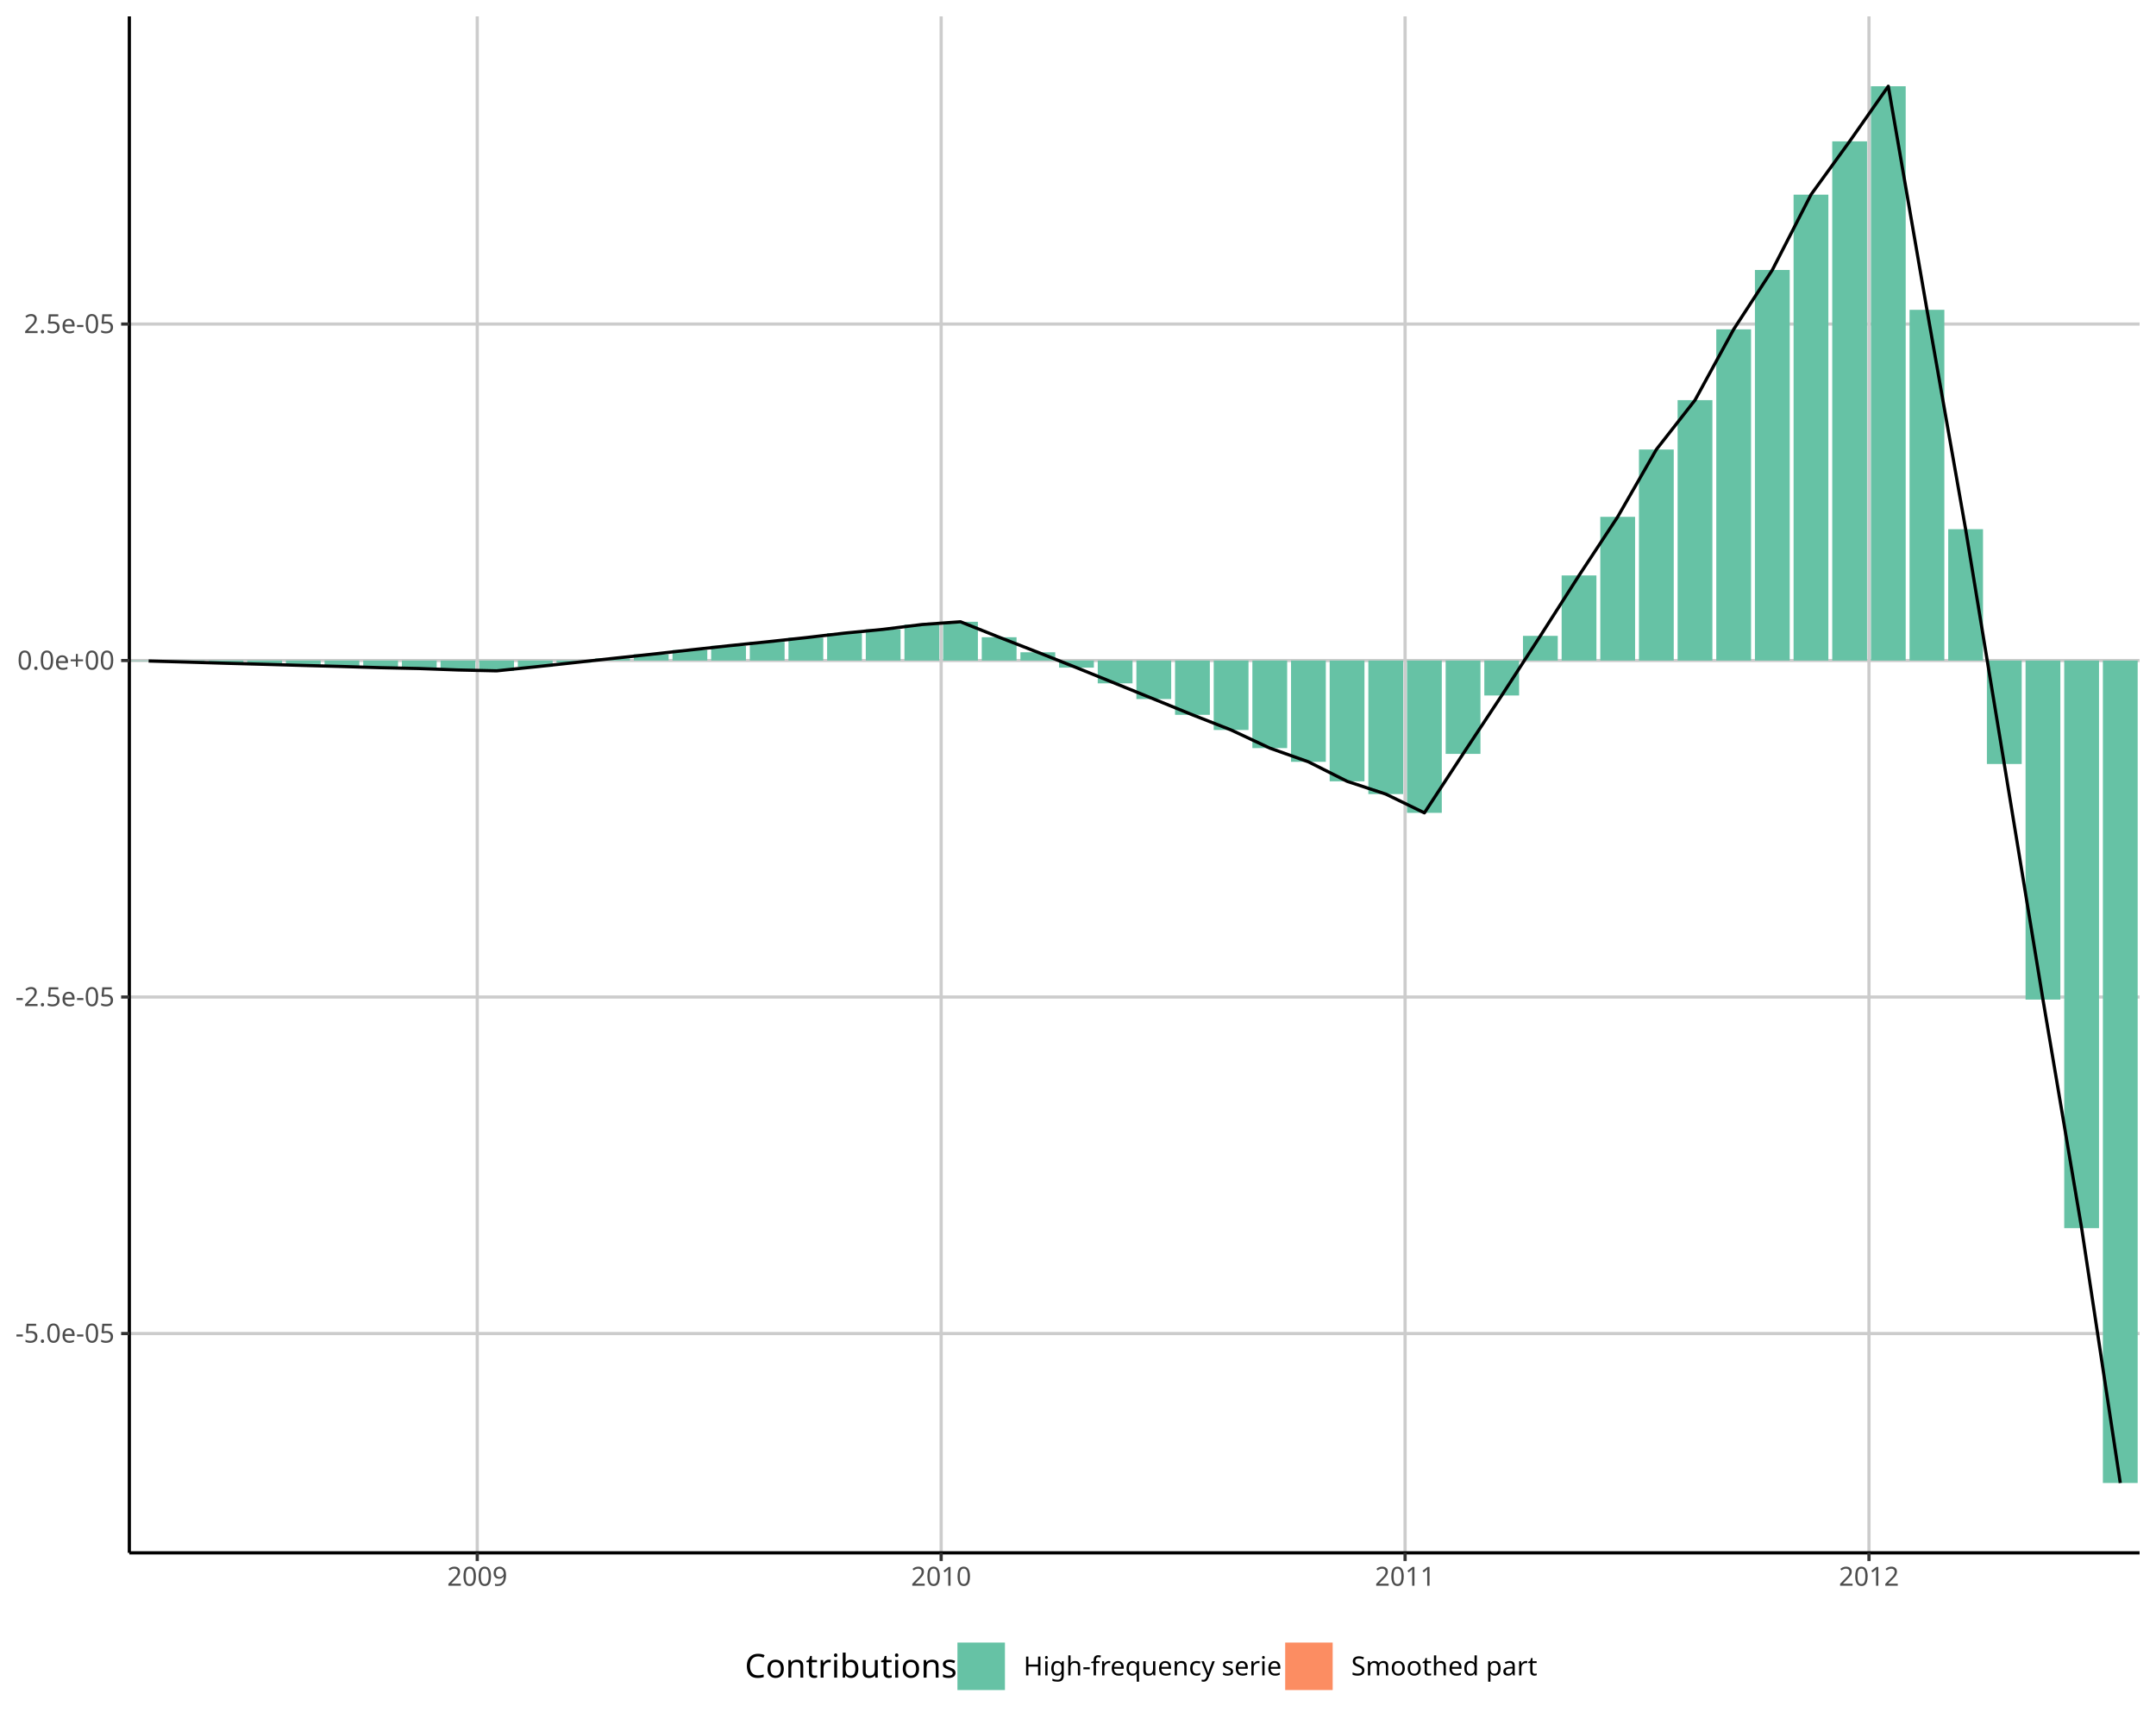
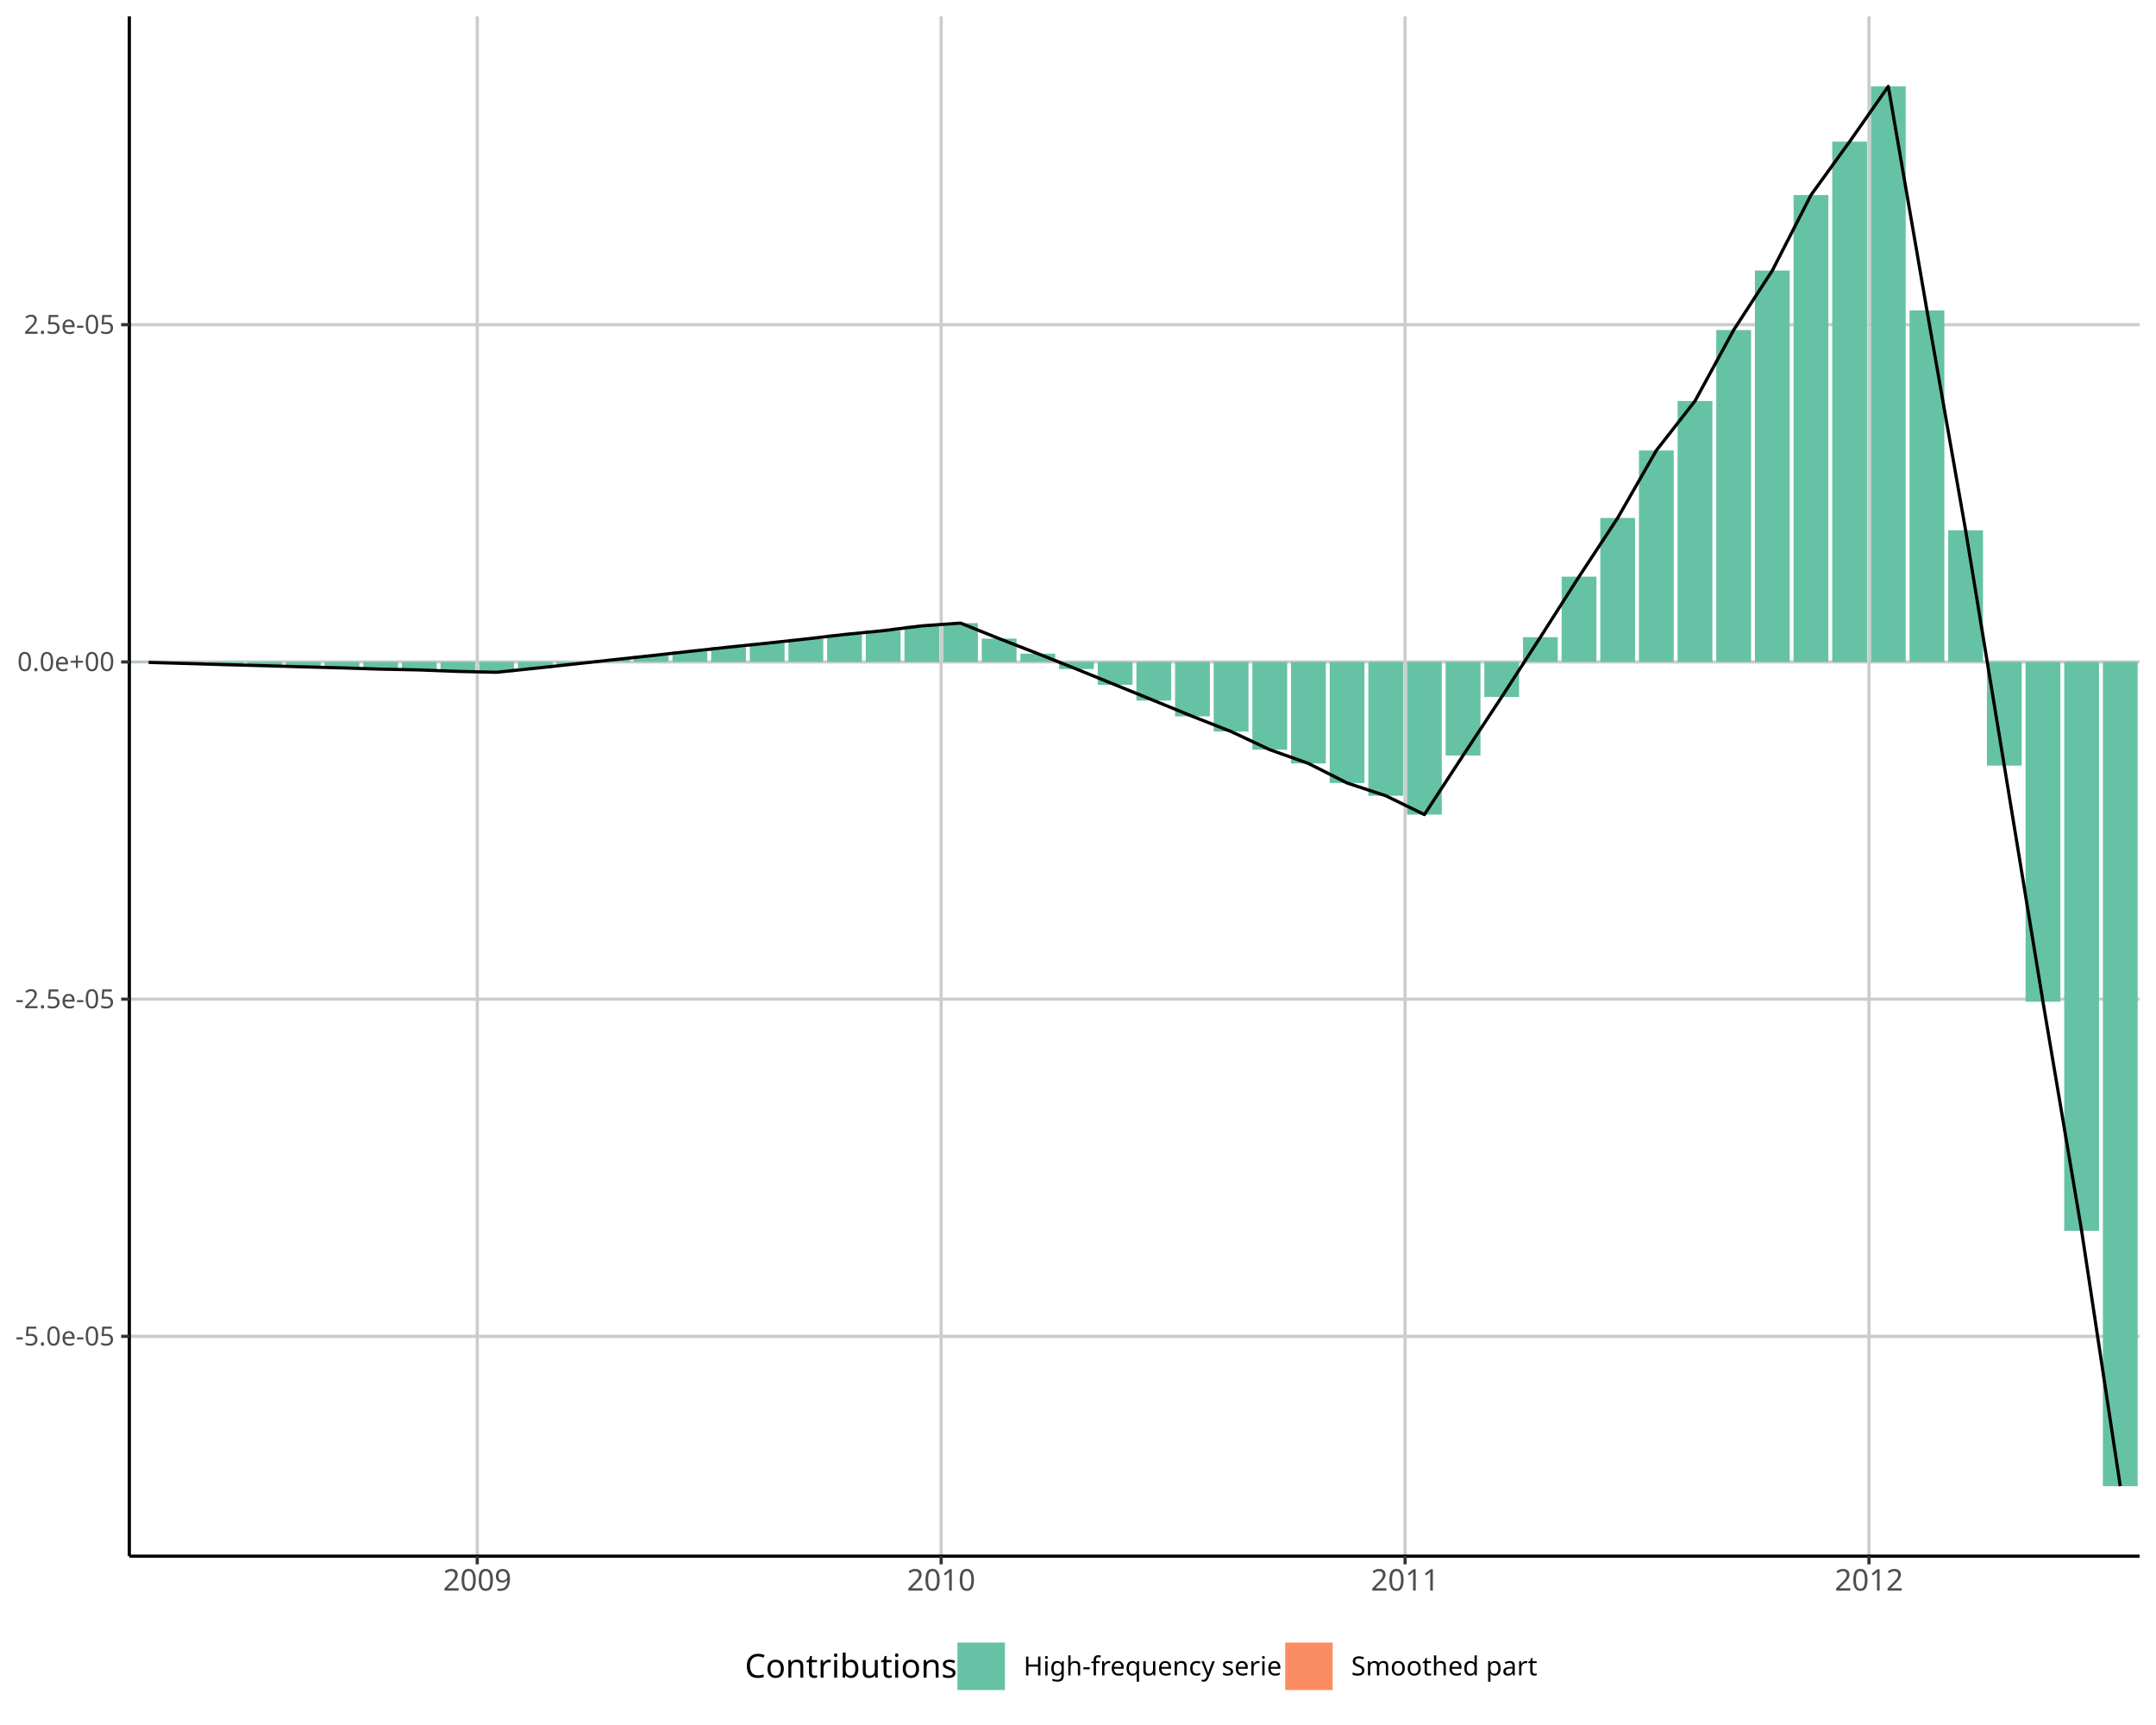
<svg xmlns="http://www.w3.org/2000/svg" class="svglite" data-engine-version="2.0" width="720.00pt" height="576.00pt" viewBox="0 0 720.00 576.00">
  <defs>
    <style type="text/css">
    .svglite line, .svglite polyline, .svglite polygon, .svglite path, .svglite rect, .svglite circle {
      fill: none;
      stroke: #000000;
      stroke-linecap: round;
      stroke-linejoin: round;
      stroke-miterlimit: 10.00;
    }
  </style>
  </defs>
  <rect width="100%" height="100%" style="stroke: none; fill: #FFFFFF;" />
  <defs>
    <clipPath id="cpMC4wMHw3MjAuMDB8MC4wMHw1NzYuMDA=">
      <rect x="0.00" y="0.00" width="720.00" height="576.00" />
    </clipPath>
  </defs>
  <g clip-path="url(#cpMC4wMHw3MjAuMDB8MC4wMHw1NzYuMDA=)">
    <rect x="0.00" y="0.00" width="720.00" height="576.00" style="stroke-width: 1.07; stroke: #FFFFFF; fill: #FFFFFF;" />
  </g>
  <defs>
-     <clipPath id="cpNDMuMTl8NzE0LjUyfDUuNDh8NTE4LjUx">
-       <rect x="43.19" y="5.48" width="671.33" height="513.03" />
+     <clipPath id="cpNDMuMTl8NzE0LjUyfDUuNDh8NTE5LjYz">
+       <rect x="43.19" y="5.48" width="671.33" height="514.15" />
    </clipPath>
  </defs>
-   <g clip-path="url(#cpNDMuMTl8NzE0LjUyfDUuNDh8NTE4LjUx)">
-     <rect x="43.19" y="5.48" width="671.33" height="513.03" style="stroke-width: 1.07; stroke: none; fill: #FFFFFF;" />
-     <polyline points="43.19,445.28 714.52,445.28 " style="stroke-width: 1.07; stroke: #CCCCCC; stroke-linecap: butt;" />
-     <polyline points="43.19,332.92 714.52,332.92 " style="stroke-width: 1.07; stroke: #CCCCCC; stroke-linecap: butt;" />
-     <polyline points="43.19,220.56 714.52,220.56 " style="stroke-width: 1.07; stroke: #CCCCCC; stroke-linecap: butt;" />
-     <polyline points="43.19,108.20 714.52,108.20 " style="stroke-width: 1.07; stroke: #CCCCCC; stroke-linecap: butt;" />
-     <polyline points="159.38,518.51 159.38,5.48 " style="stroke-width: 1.07; stroke: #CCCCCC; stroke-linecap: butt;" />
-     <polyline points="314.30,518.51 314.30,5.48 " style="stroke-width: 1.07; stroke: #CCCCCC; stroke-linecap: butt;" />
-     <polyline points="469.23,518.51 469.23,5.48 " style="stroke-width: 1.07; stroke: #CCCCCC; stroke-linecap: butt;" />
-     <polyline points="624.15,518.51 624.15,5.48 " style="stroke-width: 1.07; stroke: #CCCCCC; stroke-linecap: butt;" />
-     <rect x="43.83" y="220.56" width="11.62" height="0.16" style="stroke-width: 1.07; stroke: none; stroke-linecap: square; stroke-linejoin: miter; fill: #66C2A5;" />
-     <rect x="56.74" y="220.56" width="11.62" height="0.52" style="stroke-width: 1.07; stroke: none; stroke-linecap: square; stroke-linejoin: miter; fill: #66C2A5;" />
-     <rect x="69.66" y="220.56" width="11.62" height="0.91" style="stroke-width: 1.07; stroke: none; stroke-linecap: square; stroke-linejoin: miter; fill: #66C2A5;" />
-     <rect x="82.57" y="220.56" width="11.62" height="1.26" style="stroke-width: 1.07; stroke: none; stroke-linecap: square; stroke-linejoin: miter; fill: #66C2A5;" />
-     <rect x="95.48" y="220.56" width="11.62" height="1.64" style="stroke-width: 1.07; stroke: none; stroke-linecap: square; stroke-linejoin: miter; fill: #66C2A5;" />
-     <rect x="108.39" y="220.56" width="11.62" height="1.99" style="stroke-width: 1.07; stroke: none; stroke-linecap: square; stroke-linejoin: miter; fill: #66C2A5;" />
-     <rect x="121.30" y="220.56" width="11.62" height="2.39" style="stroke-width: 1.07; stroke: none; stroke-linecap: square; stroke-linejoin: miter; fill: #66C2A5;" />
-     <rect x="134.21" y="220.56" width="11.62" height="2.67" style="stroke-width: 1.07; stroke: none; stroke-linecap: square; stroke-linejoin: miter; fill: #66C2A5;" />
-     <rect x="147.12" y="220.56" width="11.62" height="3.15" style="stroke-width: 1.07; stroke: none; stroke-linecap: square; stroke-linejoin: miter; fill: #66C2A5;" />
-     <rect x="160.03" y="220.56" width="11.62" height="3.44" style="stroke-width: 1.07; stroke: none; stroke-linecap: square; stroke-linejoin: miter; fill: #66C2A5;" />
-     <rect x="172.94" y="220.56" width="11.62" height="2.11" style="stroke-width: 1.07; stroke: none; stroke-linecap: square; stroke-linejoin: miter; fill: #66C2A5;" />
-     <rect x="185.85" y="220.56" width="11.62" height="0.71" style="stroke-width: 1.07; stroke: none; stroke-linecap: square; stroke-linejoin: miter; fill: #66C2A5;" />
-     <rect x="198.76" y="219.86" width="11.62" height="0.70" style="stroke-width: 1.07; stroke: none; stroke-linecap: square; stroke-linejoin: miter; fill: #66C2A5;" />
-     <rect x="211.67" y="218.48" width="11.62" height="2.08" style="stroke-width: 1.07; stroke: none; stroke-linecap: square; stroke-linejoin: miter; fill: #66C2A5;" />
-     <rect x="224.58" y="217.04" width="11.62" height="3.52" style="stroke-width: 1.07; stroke: none; stroke-linecap: square; stroke-linejoin: miter; fill: #66C2A5;" />
-     <rect x="237.49" y="215.63" width="11.62" height="4.93" style="stroke-width: 1.07; stroke: none; stroke-linecap: square; stroke-linejoin: miter; fill: #66C2A5;" />
-     <rect x="250.40" y="214.31" width="11.62" height="6.25" style="stroke-width: 1.07; stroke: none; stroke-linecap: square; stroke-linejoin: miter; fill: #66C2A5;" />
-     <rect x="263.31" y="212.92" width="11.62" height="7.64" style="stroke-width: 1.07; stroke: none; stroke-linecap: square; stroke-linejoin: miter; fill: #66C2A5;" />
-     <rect x="276.22" y="211.41" width="11.62" height="9.15" style="stroke-width: 1.07; stroke: none; stroke-linecap: square; stroke-linejoin: miter; fill: #66C2A5;" />
-     <rect x="289.13" y="210.15" width="11.62" height="10.41" style="stroke-width: 1.07; stroke: none; stroke-linecap: square; stroke-linejoin: miter; fill: #66C2A5;" />
-     <rect x="302.04" y="208.54" width="11.62" height="12.02" style="stroke-width: 1.07; stroke: none; stroke-linecap: square; stroke-linejoin: miter; fill: #66C2A5;" />
-     <rect x="314.95" y="207.62" width="11.62" height="12.94" style="stroke-width: 1.07; stroke: none; stroke-linecap: square; stroke-linejoin: miter; fill: #66C2A5;" />
-     <rect x="327.86" y="212.78" width="11.62" height="7.78" style="stroke-width: 1.07; stroke: none; stroke-linecap: square; stroke-linejoin: miter; fill: #66C2A5;" />
-     <rect x="340.77" y="217.80" width="11.62" height="2.76" style="stroke-width: 1.07; stroke: none; stroke-linecap: square; stroke-linejoin: miter; fill: #66C2A5;" />
-     <rect x="353.68" y="220.56" width="11.62" height="2.37" style="stroke-width: 1.07; stroke: none; stroke-linecap: square; stroke-linejoin: miter; fill: #66C2A5;" />
-     <rect x="366.59" y="220.56" width="11.62" height="7.62" style="stroke-width: 1.07; stroke: none; stroke-linecap: square; stroke-linejoin: miter; fill: #66C2A5;" />
-     <rect x="379.50" y="220.56" width="11.62" height="12.86" style="stroke-width: 1.07; stroke: none; stroke-linecap: square; stroke-linejoin: miter; fill: #66C2A5;" />
-     <rect x="392.41" y="220.56" width="11.62" height="18.13" style="stroke-width: 1.07; stroke: none; stroke-linecap: square; stroke-linejoin: miter; fill: #66C2A5;" />
-     <rect x="405.32" y="220.56" width="11.62" height="23.19" style="stroke-width: 1.07; stroke: none; stroke-linecap: square; stroke-linejoin: miter; fill: #66C2A5;" />
-     <rect x="418.23" y="220.56" width="11.62" height="29.24" style="stroke-width: 1.07; stroke: none; stroke-linecap: square; stroke-linejoin: miter; fill: #66C2A5;" />
-     <rect x="431.14" y="220.56" width="11.62" height="33.82" style="stroke-width: 1.07; stroke: none; stroke-linecap: square; stroke-linejoin: miter; fill: #66C2A5;" />
-     <rect x="444.05" y="220.56" width="11.62" height="40.33" style="stroke-width: 1.07; stroke: none; stroke-linecap: square; stroke-linejoin: miter; fill: #66C2A5;" />
-     <rect x="456.96" y="220.56" width="11.62" height="44.59" style="stroke-width: 1.07; stroke: none; stroke-linecap: square; stroke-linejoin: miter; fill: #66C2A5;" />
-     <rect x="469.87" y="220.56" width="11.62" height="50.86" style="stroke-width: 1.07; stroke: none; stroke-linecap: square; stroke-linejoin: miter; fill: #66C2A5;" />
-     <rect x="482.78" y="220.56" width="11.62" height="31.17" style="stroke-width: 1.07; stroke: none; stroke-linecap: square; stroke-linejoin: miter; fill: #66C2A5;" />
-     <rect x="495.69" y="220.56" width="11.62" height="11.67" style="stroke-width: 1.07; stroke: none; stroke-linecap: square; stroke-linejoin: miter; fill: #66C2A5;" />
-     <rect x="508.60" y="212.32" width="11.62" height="8.24" style="stroke-width: 1.07; stroke: none; stroke-linecap: square; stroke-linejoin: miter; fill: #66C2A5;" />
-     <rect x="521.51" y="192.15" width="11.62" height="28.41" style="stroke-width: 1.07; stroke: none; stroke-linecap: square; stroke-linejoin: miter; fill: #66C2A5;" />
-     <rect x="534.42" y="172.58" width="11.62" height="47.98" style="stroke-width: 1.07; stroke: none; stroke-linecap: square; stroke-linejoin: miter; fill: #66C2A5;" />
-     <rect x="547.33" y="150.10" width="11.62" height="70.46" style="stroke-width: 1.07; stroke: none; stroke-linecap: square; stroke-linejoin: miter; fill: #66C2A5;" />
-     <rect x="560.24" y="133.61" width="11.62" height="86.95" style="stroke-width: 1.07; stroke: none; stroke-linecap: square; stroke-linejoin: miter; fill: #66C2A5;" />
-     <rect x="573.15" y="109.97" width="11.62" height="110.59" style="stroke-width: 1.07; stroke: none; stroke-linecap: square; stroke-linejoin: miter; fill: #66C2A5;" />
-     <rect x="586.06" y="90.15" width="11.62" height="130.41" style="stroke-width: 1.07; stroke: none; stroke-linecap: square; stroke-linejoin: miter; fill: #66C2A5;" />
-     <rect x="598.97" y="65.00" width="11.62" height="155.56" style="stroke-width: 1.07; stroke: none; stroke-linecap: square; stroke-linejoin: miter; fill: #66C2A5;" />
-     <rect x="611.88" y="47.20" width="11.62" height="173.36" style="stroke-width: 1.07; stroke: none; stroke-linecap: square; stroke-linejoin: miter; fill: #66C2A5;" />
-     <rect x="624.79" y="28.80" width="11.62" height="191.76" style="stroke-width: 1.07; stroke: none; stroke-linecap: square; stroke-linejoin: miter; fill: #66C2A5;" />
-     <rect x="637.70" y="103.45" width="11.62" height="117.11" style="stroke-width: 1.07; stroke: none; stroke-linecap: square; stroke-linejoin: miter; fill: #66C2A5;" />
-     <rect x="650.61" y="176.70" width="11.62" height="43.86" style="stroke-width: 1.07; stroke: none; stroke-linecap: square; stroke-linejoin: miter; fill: #66C2A5;" />
-     <rect x="663.53" y="220.56" width="11.62" height="34.55" style="stroke-width: 1.07; stroke: none; stroke-linecap: square; stroke-linejoin: miter; fill: #66C2A5;" />
-     <rect x="676.44" y="220.56" width="11.62" height="113.21" style="stroke-width: 1.07; stroke: none; stroke-linecap: square; stroke-linejoin: miter; fill: #66C2A5;" />
-     <rect x="689.35" y="220.56" width="11.62" height="189.52" style="stroke-width: 1.07; stroke: none; stroke-linecap: square; stroke-linejoin: miter; fill: #66C2A5;" />
-     <rect x="702.26" y="220.56" width="11.62" height="274.63" style="stroke-width: 1.07; stroke: none; stroke-linecap: square; stroke-linejoin: miter; fill: #66C2A5;" />
-     <rect x="43.83" y="220.56" width="11.62" height="0.00" style="stroke-width: 1.07; stroke: none; stroke-linecap: square; stroke-linejoin: miter; fill: #FC8D62;" />
-     <rect x="56.74" y="220.56" width="11.62" height="0.00" style="stroke-width: 1.07; stroke: none; stroke-linecap: square; stroke-linejoin: miter; fill: #FC8D62;" />
-     <rect x="69.66" y="220.56" width="11.62" height="0.00" style="stroke-width: 1.07; stroke: none; stroke-linecap: square; stroke-linejoin: miter; fill: #FC8D62;" />
-     <rect x="82.57" y="220.56" width="11.62" height="0.00" style="stroke-width: 1.07; stroke: none; stroke-linecap: square; stroke-linejoin: miter; fill: #FC8D62;" />
-     <rect x="95.48" y="220.56" width="11.62" height="0.00" style="stroke-width: 1.07; stroke: none; stroke-linecap: square; stroke-linejoin: miter; fill: #FC8D62;" />
-     <rect x="108.39" y="220.56" width="11.62" height="0.00" style="stroke-width: 1.07; stroke: none; stroke-linecap: square; stroke-linejoin: miter; fill: #FC8D62;" />
-     <rect x="121.30" y="220.56" width="11.62" height="0.00" style="stroke-width: 1.07; stroke: none; stroke-linecap: square; stroke-linejoin: miter; fill: #FC8D62;" />
-     <rect x="134.21" y="220.56" width="11.62" height="0.00" style="stroke-width: 1.07; stroke: none; stroke-linecap: square; stroke-linejoin: miter; fill: #FC8D62;" />
-     <rect x="147.12" y="220.56" width="11.62" height="0.00" style="stroke-width: 1.07; stroke: none; stroke-linecap: square; stroke-linejoin: miter; fill: #FC8D62;" />
-     <rect x="160.03" y="220.56" width="11.62" height="0.00" style="stroke-width: 1.07; stroke: none; stroke-linecap: square; stroke-linejoin: miter; fill: #FC8D62;" />
-     <rect x="172.94" y="220.56" width="11.62" height="0.00" style="stroke-width: 1.07; stroke: none; stroke-linecap: square; stroke-linejoin: miter; fill: #FC8D62;" />
-     <rect x="185.85" y="220.56" width="11.62" height="0.00" style="stroke-width: 1.07; stroke: none; stroke-linecap: square; stroke-linejoin: miter; fill: #FC8D62;" />
-     <rect x="198.76" y="220.56" width="11.62" height="0.00" style="stroke-width: 1.07; stroke: none; stroke-linecap: square; stroke-linejoin: miter; fill: #FC8D62;" />
-     <rect x="211.67" y="220.56" width="11.62" height="0.00" style="stroke-width: 1.07; stroke: none; stroke-linecap: square; stroke-linejoin: miter; fill: #FC8D62;" />
-     <rect x="224.58" y="220.56" width="11.62" height="0.00" style="stroke-width: 1.07; stroke: none; stroke-linecap: square; stroke-linejoin: miter; fill: #FC8D62;" />
-     <rect x="237.49" y="220.56" width="11.62" height="0.00" style="stroke-width: 1.07; stroke: none; stroke-linecap: square; stroke-linejoin: miter; fill: #FC8D62;" />
-     <rect x="250.40" y="220.56" width="11.62" height="0.00" style="stroke-width: 1.07; stroke: none; stroke-linecap: square; stroke-linejoin: miter; fill: #FC8D62;" />
-     <rect x="263.31" y="220.56" width="11.62" height="0.00" style="stroke-width: 1.07; stroke: none; stroke-linecap: square; stroke-linejoin: miter; fill: #FC8D62;" />
-     <rect x="276.22" y="220.56" width="11.62" height="0.00" style="stroke-width: 1.07; stroke: none; stroke-linecap: square; stroke-linejoin: miter; fill: #FC8D62;" />
-     <rect x="289.13" y="220.56" width="11.62" height="0.00" style="stroke-width: 1.07; stroke: none; stroke-linecap: square; stroke-linejoin: miter; fill: #FC8D62;" />
-     <rect x="302.04" y="220.56" width="11.62" height="0.00" style="stroke-width: 1.07; stroke: none; stroke-linecap: square; stroke-linejoin: miter; fill: #FC8D62;" />
-     <rect x="314.95" y="220.56" width="11.62" height="0.00" style="stroke-width: 1.07; stroke: none; stroke-linecap: square; stroke-linejoin: miter; fill: #FC8D62;" />
-     <rect x="327.86" y="220.56" width="11.62" height="0.00" style="stroke-width: 1.07; stroke: none; stroke-linecap: square; stroke-linejoin: miter; fill: #FC8D62;" />
-     <rect x="340.77" y="220.56" width="11.62" height="0.00" style="stroke-width: 1.07; stroke: none; stroke-linecap: square; stroke-linejoin: miter; fill: #FC8D62;" />
-     <rect x="353.68" y="220.56" width="11.62" height="0.00" style="stroke-width: 1.07; stroke: none; stroke-linecap: square; stroke-linejoin: miter; fill: #FC8D62;" />
-     <rect x="366.59" y="220.56" width="11.62" height="0.00" style="stroke-width: 1.07; stroke: none; stroke-linecap: square; stroke-linejoin: miter; fill: #FC8D62;" />
-     <rect x="379.50" y="220.56" width="11.62" height="0.00" style="stroke-width: 1.07; stroke: none; stroke-linecap: square; stroke-linejoin: miter; fill: #FC8D62;" />
-     <rect x="392.41" y="220.56" width="11.62" height="0.00" style="stroke-width: 1.07; stroke: none; stroke-linecap: square; stroke-linejoin: miter; fill: #FC8D62;" />
-     <rect x="405.32" y="220.56" width="11.62" height="0.00" style="stroke-width: 1.07; stroke: none; stroke-linecap: square; stroke-linejoin: miter; fill: #FC8D62;" />
-     <rect x="418.23" y="220.56" width="11.62" height="0.00" style="stroke-width: 1.07; stroke: none; stroke-linecap: square; stroke-linejoin: miter; fill: #FC8D62;" />
-     <rect x="431.14" y="220.56" width="11.62" height="0.00" style="stroke-width: 1.07; stroke: none; stroke-linecap: square; stroke-linejoin: miter; fill: #FC8D62;" />
-     <rect x="444.05" y="220.56" width="11.62" height="0.00" style="stroke-width: 1.07; stroke: none; stroke-linecap: square; stroke-linejoin: miter; fill: #FC8D62;" />
-     <rect x="456.96" y="220.56" width="11.62" height="0.00" style="stroke-width: 1.07; stroke: none; stroke-linecap: square; stroke-linejoin: miter; fill: #FC8D62;" />
-     <rect x="469.87" y="220.56" width="11.62" height="0.00" style="stroke-width: 1.07; stroke: none; stroke-linecap: square; stroke-linejoin: miter; fill: #FC8D62;" />
-     <rect x="482.78" y="220.56" width="11.62" height="0.00" style="stroke-width: 1.07; stroke: none; stroke-linecap: square; stroke-linejoin: miter; fill: #FC8D62;" />
-     <rect x="495.69" y="220.56" width="11.62" height="0.00" style="stroke-width: 1.07; stroke: none; stroke-linecap: square; stroke-linejoin: miter; fill: #FC8D62;" />
-     <rect x="508.60" y="220.56" width="11.62" height="0.00" style="stroke-width: 1.07; stroke: none; stroke-linecap: square; stroke-linejoin: miter; fill: #FC8D62;" />
-     <rect x="521.51" y="220.56" width="11.62" height="0.00" style="stroke-width: 1.07; stroke: none; stroke-linecap: square; stroke-linejoin: miter; fill: #FC8D62;" />
-     <rect x="534.42" y="220.56" width="11.62" height="0.00" style="stroke-width: 1.07; stroke: none; stroke-linecap: square; stroke-linejoin: miter; fill: #FC8D62;" />
-     <rect x="547.33" y="220.56" width="11.62" height="0.00" style="stroke-width: 1.07; stroke: none; stroke-linecap: square; stroke-linejoin: miter; fill: #FC8D62;" />
-     <rect x="560.24" y="220.56" width="11.62" height="0.00" style="stroke-width: 1.07; stroke: none; stroke-linecap: square; stroke-linejoin: miter; fill: #FC8D62;" />
-     <rect x="573.15" y="220.56" width="11.62" height="0.00" style="stroke-width: 1.07; stroke: none; stroke-linecap: square; stroke-linejoin: miter; fill: #FC8D62;" />
-     <rect x="586.06" y="220.56" width="11.62" height="0.00" style="stroke-width: 1.07; stroke: none; stroke-linecap: square; stroke-linejoin: miter; fill: #FC8D62;" />
-     <rect x="598.97" y="220.56" width="11.62" height="0.00" style="stroke-width: 1.07; stroke: none; stroke-linecap: square; stroke-linejoin: miter; fill: #FC8D62;" />
-     <rect x="611.88" y="220.56" width="11.62" height="0.00" style="stroke-width: 1.07; stroke: none; stroke-linecap: square; stroke-linejoin: miter; fill: #FC8D62;" />
-     <rect x="624.79" y="220.56" width="11.62" height="0.00" style="stroke-width: 1.07; stroke: none; stroke-linecap: square; stroke-linejoin: miter; fill: #FC8D62;" />
-     <rect x="637.70" y="220.56" width="11.62" height="0.00" style="stroke-width: 1.07; stroke: none; stroke-linecap: square; stroke-linejoin: miter; fill: #FC8D62;" />
-     <rect x="650.61" y="220.56" width="11.62" height="0.00" style="stroke-width: 1.07; stroke: none; stroke-linecap: square; stroke-linejoin: miter; fill: #FC8D62;" />
-     <rect x="663.53" y="220.56" width="11.62" height="0.00" style="stroke-width: 1.07; stroke: none; stroke-linecap: square; stroke-linejoin: miter; fill: #FC8D62;" />
-     <rect x="676.44" y="220.56" width="11.62" height="0.00" style="stroke-width: 1.07; stroke: none; stroke-linecap: square; stroke-linejoin: miter; fill: #FC8D62;" />
-     <rect x="689.35" y="220.56" width="11.62" height="0.00" style="stroke-width: 1.07; stroke: none; stroke-linecap: square; stroke-linejoin: miter; fill: #FC8D62;" />
-     <rect x="702.26" y="220.56" width="11.62" height="0.00" style="stroke-width: 1.07; stroke: none; stroke-linecap: square; stroke-linejoin: miter; fill: #FC8D62;" />
-     <polyline points="49.64,220.72 62.55,221.08 75.46,221.47 88.37,221.82 101.29,222.20 114.20,222.55 127.11,222.95 140.02,223.23 152.93,223.71 165.84,224.00 178.75,222.67 191.66,221.27 204.57,219.86 217.48,218.48 230.39,217.04 243.30,215.63 256.21,214.31 269.12,212.92 282.03,211.41 294.94,210.15 307.85,208.54 320.76,207.62 333.67,212.78 346.58,217.80 359.49,222.93 372.40,228.18 385.31,233.42 398.22,238.69 411.13,243.75 424.04,249.80 436.95,254.38 449.86,260.89 462.77,265.15 475.68,271.42 488.59,251.73 501.50,232.23 514.41,212.32 527.32,192.15 540.23,172.58 553.14,150.10 566.05,133.61 578.96,109.97 591.87,90.15 604.78,65.00 617.69,47.20 630.60,28.80 643.51,103.45 656.42,176.70 669.33,255.11 682.25,333.77 695.16,410.08 708.07,495.19 " style="stroke-width: 1.07; stroke-linecap: butt;" />
+   <g clip-path="url(#cpNDMuMTl8NzE0LjUyfDUuNDh8NTE5LjYz)">
+     <rect x="43.19" y="5.48" width="671.33" height="514.15" style="stroke-width: 1.07; stroke: none; fill: #FFFFFF;" />
+     <polyline points="43.19,446.23 714.52,446.23 " style="stroke-width: 1.07; stroke: #CCCCCC; stroke-linecap: butt;" />
+     <polyline points="43.19,333.63 714.52,333.63 " style="stroke-width: 1.07; stroke: #CCCCCC; stroke-linecap: butt;" />
+     <polyline points="43.19,221.03 714.52,221.03 " style="stroke-width: 1.07; stroke: #CCCCCC; stroke-linecap: butt;" />
+     <polyline points="43.19,108.43 714.52,108.43 " style="stroke-width: 1.07; stroke: #CCCCCC; stroke-linecap: butt;" />
+     <polyline points="159.38,519.63 159.38,5.48 " style="stroke-width: 1.07; stroke: #CCCCCC; stroke-linecap: butt;" />
+     <polyline points="314.30,519.63 314.30,5.48 " style="stroke-width: 1.07; stroke: #CCCCCC; stroke-linecap: butt;" />
+     <polyline points="469.23,519.63 469.23,5.48 " style="stroke-width: 1.07; stroke: #CCCCCC; stroke-linecap: butt;" />
+     <polyline points="624.15,519.63 624.15,5.48 " style="stroke-width: 1.07; stroke: #CCCCCC; stroke-linecap: butt;" />
+     <rect x="43.83" y="221.03" width="11.62" height="0.16" style="stroke-width: 1.07; stroke: none; stroke-linecap: square; stroke-linejoin: miter; fill: #66C2A5;" />
+     <rect x="56.74" y="221.03" width="11.62" height="0.52" style="stroke-width: 1.07; stroke: none; stroke-linecap: square; stroke-linejoin: miter; fill: #66C2A5;" />
+     <rect x="69.66" y="221.03" width="11.62" height="0.91" style="stroke-width: 1.07; stroke: none; stroke-linecap: square; stroke-linejoin: miter; fill: #66C2A5;" />
+     <rect x="82.57" y="221.03" width="11.62" height="1.26" style="stroke-width: 1.07; stroke: none; stroke-linecap: square; stroke-linejoin: miter; fill: #66C2A5;" />
+     <rect x="95.48" y="221.03" width="11.62" height="1.64" style="stroke-width: 1.07; stroke: none; stroke-linecap: square; stroke-linejoin: miter; fill: #66C2A5;" />
+     <rect x="108.39" y="221.03" width="11.62" height="1.99" style="stroke-width: 1.07; stroke: none; stroke-linecap: square; stroke-linejoin: miter; fill: #66C2A5;" />
+     <rect x="121.30" y="221.03" width="11.62" height="2.40" style="stroke-width: 1.07; stroke: none; stroke-linecap: square; stroke-linejoin: miter; fill: #66C2A5;" />
+     <rect x="134.21" y="221.03" width="11.62" height="2.67" style="stroke-width: 1.07; stroke: none; stroke-linecap: square; stroke-linejoin: miter; fill: #66C2A5;" />
+     <rect x="147.12" y="221.03" width="11.62" height="3.16" style="stroke-width: 1.07; stroke: none; stroke-linecap: square; stroke-linejoin: miter; fill: #66C2A5;" />
+     <rect x="160.03" y="221.03" width="11.62" height="3.45" style="stroke-width: 1.07; stroke: none; stroke-linecap: square; stroke-linejoin: miter; fill: #66C2A5;" />
+     <rect x="172.94" y="221.03" width="11.62" height="2.11" style="stroke-width: 1.07; stroke: none; stroke-linecap: square; stroke-linejoin: miter; fill: #66C2A5;" />
+     <rect x="185.85" y="221.03" width="11.62" height="0.71" style="stroke-width: 1.07; stroke: none; stroke-linecap: square; stroke-linejoin: miter; fill: #66C2A5;" />
+     <rect x="198.76" y="220.33" width="11.62" height="0.70" style="stroke-width: 1.07; stroke: none; stroke-linecap: square; stroke-linejoin: miter; fill: #66C2A5;" />
+     <rect x="211.67" y="218.94" width="11.62" height="2.09" style="stroke-width: 1.07; stroke: none; stroke-linecap: square; stroke-linejoin: miter; fill: #66C2A5;" />
+     <rect x="224.58" y="217.50" width="11.62" height="3.52" style="stroke-width: 1.07; stroke: none; stroke-linecap: square; stroke-linejoin: miter; fill: #66C2A5;" />
+     <rect x="237.49" y="216.09" width="11.62" height="4.94" style="stroke-width: 1.07; stroke: none; stroke-linecap: square; stroke-linejoin: miter; fill: #66C2A5;" />
+     <rect x="250.40" y="214.76" width="11.62" height="6.26" style="stroke-width: 1.07; stroke: none; stroke-linecap: square; stroke-linejoin: miter; fill: #66C2A5;" />
+     <rect x="263.31" y="213.37" width="11.62" height="7.65" style="stroke-width: 1.07; stroke: none; stroke-linecap: square; stroke-linejoin: miter; fill: #66C2A5;" />
+     <rect x="276.22" y="211.86" width="11.62" height="9.17" style="stroke-width: 1.07; stroke: none; stroke-linecap: square; stroke-linejoin: miter; fill: #66C2A5;" />
+     <rect x="289.13" y="210.59" width="11.62" height="10.43" style="stroke-width: 1.07; stroke: none; stroke-linecap: square; stroke-linejoin: miter; fill: #66C2A5;" />
+     <rect x="302.04" y="208.98" width="11.62" height="12.05" style="stroke-width: 1.07; stroke: none; stroke-linecap: square; stroke-linejoin: miter; fill: #66C2A5;" />
+     <rect x="314.95" y="208.06" width="11.62" height="12.97" style="stroke-width: 1.07; stroke: none; stroke-linecap: square; stroke-linejoin: miter; fill: #66C2A5;" />
+     <rect x="327.86" y="213.24" width="11.62" height="7.79" style="stroke-width: 1.07; stroke: none; stroke-linecap: square; stroke-linejoin: miter; fill: #66C2A5;" />
+     <rect x="340.77" y="218.26" width="11.62" height="2.77" style="stroke-width: 1.07; stroke: none; stroke-linecap: square; stroke-linejoin: miter; fill: #66C2A5;" />
+     <rect x="353.68" y="221.03" width="11.62" height="2.38" style="stroke-width: 1.07; stroke: none; stroke-linecap: square; stroke-linejoin: miter; fill: #66C2A5;" />
+     <rect x="366.59" y="221.03" width="11.62" height="7.63" style="stroke-width: 1.07; stroke: none; stroke-linecap: square; stroke-linejoin: miter; fill: #66C2A5;" />
+     <rect x="379.50" y="221.03" width="11.62" height="12.89" style="stroke-width: 1.07; stroke: none; stroke-linecap: square; stroke-linejoin: miter; fill: #66C2A5;" />
+     <rect x="392.41" y="221.03" width="11.62" height="18.17" style="stroke-width: 1.07; stroke: none; stroke-linecap: square; stroke-linejoin: miter; fill: #66C2A5;" />
+     <rect x="405.32" y="221.03" width="11.62" height="23.24" style="stroke-width: 1.07; stroke: none; stroke-linecap: square; stroke-linejoin: miter; fill: #66C2A5;" />
+     <rect x="418.23" y="221.03" width="11.62" height="29.30" style="stroke-width: 1.07; stroke: none; stroke-linecap: square; stroke-linejoin: miter; fill: #66C2A5;" />
+     <rect x="431.14" y="221.03" width="11.62" height="33.89" style="stroke-width: 1.07; stroke: none; stroke-linecap: square; stroke-linejoin: miter; fill: #66C2A5;" />
+     <rect x="444.05" y="221.03" width="11.62" height="40.42" style="stroke-width: 1.07; stroke: none; stroke-linecap: square; stroke-linejoin: miter; fill: #66C2A5;" />
+     <rect x="456.96" y="221.03" width="11.62" height="44.68" style="stroke-width: 1.07; stroke: none; stroke-linecap: square; stroke-linejoin: miter; fill: #66C2A5;" />
+     <rect x="469.87" y="221.03" width="11.62" height="50.97" style="stroke-width: 1.07; stroke: none; stroke-linecap: square; stroke-linejoin: miter; fill: #66C2A5;" />
+     <rect x="482.78" y="221.03" width="11.62" height="31.24" style="stroke-width: 1.07; stroke: none; stroke-linecap: square; stroke-linejoin: miter; fill: #66C2A5;" />
+     <rect x="495.69" y="221.03" width="11.62" height="11.69" style="stroke-width: 1.07; stroke: none; stroke-linecap: square; stroke-linejoin: miter; fill: #66C2A5;" />
+     <rect x="508.60" y="212.77" width="11.62" height="8.26" style="stroke-width: 1.07; stroke: none; stroke-linecap: square; stroke-linejoin: miter; fill: #66C2A5;" />
+     <rect x="521.51" y="192.55" width="11.62" height="28.47" style="stroke-width: 1.07; stroke: none; stroke-linecap: square; stroke-linejoin: miter; fill: #66C2A5;" />
+     <rect x="534.42" y="172.95" width="11.62" height="48.08" style="stroke-width: 1.07; stroke: none; stroke-linecap: square; stroke-linejoin: miter; fill: #66C2A5;" />
+     <rect x="547.33" y="150.41" width="11.62" height="70.62" style="stroke-width: 1.07; stroke: none; stroke-linecap: square; stroke-linejoin: miter; fill: #66C2A5;" />
+     <rect x="560.24" y="133.89" width="11.62" height="87.14" style="stroke-width: 1.07; stroke: none; stroke-linecap: square; stroke-linejoin: miter; fill: #66C2A5;" />
+     <rect x="573.15" y="110.20" width="11.62" height="110.83" style="stroke-width: 1.07; stroke: none; stroke-linecap: square; stroke-linejoin: miter; fill: #66C2A5;" />
+     <rect x="586.06" y="90.33" width="11.62" height="130.70" style="stroke-width: 1.07; stroke: none; stroke-linecap: square; stroke-linejoin: miter; fill: #66C2A5;" />
+     <rect x="598.97" y="65.13" width="11.62" height="155.90" style="stroke-width: 1.07; stroke: none; stroke-linecap: square; stroke-linejoin: miter; fill: #66C2A5;" />
+     <rect x="611.88" y="47.29" width="11.62" height="173.74" style="stroke-width: 1.07; stroke: none; stroke-linecap: square; stroke-linejoin: miter; fill: #66C2A5;" />
+     <rect x="624.79" y="28.85" width="11.62" height="192.18" style="stroke-width: 1.07; stroke: none; stroke-linecap: square; stroke-linejoin: miter; fill: #66C2A5;" />
+     <rect x="637.70" y="103.66" width="11.62" height="117.37" style="stroke-width: 1.07; stroke: none; stroke-linecap: square; stroke-linejoin: miter; fill: #66C2A5;" />
+     <rect x="650.61" y="177.07" width="11.62" height="43.96" style="stroke-width: 1.07; stroke: none; stroke-linecap: square; stroke-linejoin: miter; fill: #66C2A5;" />
+     <rect x="663.53" y="221.03" width="11.62" height="34.62" style="stroke-width: 1.07; stroke: none; stroke-linecap: square; stroke-linejoin: miter; fill: #66C2A5;" />
+     <rect x="676.44" y="221.03" width="11.62" height="113.46" style="stroke-width: 1.07; stroke: none; stroke-linecap: square; stroke-linejoin: miter; fill: #66C2A5;" />
+     <rect x="689.35" y="221.03" width="11.62" height="189.94" style="stroke-width: 1.07; stroke: none; stroke-linecap: square; stroke-linejoin: miter; fill: #66C2A5;" />
+     <rect x="702.26" y="221.03" width="11.62" height="275.23" style="stroke-width: 1.07; stroke: none; stroke-linecap: square; stroke-linejoin: miter; fill: #66C2A5;" />
+     <rect x="43.83" y="221.03" width="11.62" height="0.00" style="stroke-width: 1.07; stroke: none; stroke-linecap: square; stroke-linejoin: miter; fill: #FC8D62;" />
+     <rect x="56.74" y="221.03" width="11.62" height="0.00" style="stroke-width: 1.07; stroke: none; stroke-linecap: square; stroke-linejoin: miter; fill: #FC8D62;" />
+     <rect x="69.66" y="221.03" width="11.62" height="0.00" style="stroke-width: 1.07; stroke: none; stroke-linecap: square; stroke-linejoin: miter; fill: #FC8D62;" />
+     <rect x="82.57" y="221.03" width="11.62" height="0.00" style="stroke-width: 1.07; stroke: none; stroke-linecap: square; stroke-linejoin: miter; fill: #FC8D62;" />
+     <rect x="95.48" y="221.03" width="11.62" height="0.00" style="stroke-width: 1.07; stroke: none; stroke-linecap: square; stroke-linejoin: miter; fill: #FC8D62;" />
+     <rect x="108.39" y="221.03" width="11.62" height="0.00" style="stroke-width: 1.07; stroke: none; stroke-linecap: square; stroke-linejoin: miter; fill: #FC8D62;" />
+     <rect x="121.30" y="221.03" width="11.62" height="0.00" style="stroke-width: 1.07; stroke: none; stroke-linecap: square; stroke-linejoin: miter; fill: #FC8D62;" />
+     <rect x="134.21" y="221.03" width="11.62" height="0.00" style="stroke-width: 1.07; stroke: none; stroke-linecap: square; stroke-linejoin: miter; fill: #FC8D62;" />
+     <rect x="147.12" y="221.03" width="11.62" height="0.00" style="stroke-width: 1.07; stroke: none; stroke-linecap: square; stroke-linejoin: miter; fill: #FC8D62;" />
+     <rect x="160.03" y="221.03" width="11.62" height="0.00" style="stroke-width: 1.07; stroke: none; stroke-linecap: square; stroke-linejoin: miter; fill: #FC8D62;" />
+     <rect x="172.94" y="221.03" width="11.62" height="0.00" style="stroke-width: 1.07; stroke: none; stroke-linecap: square; stroke-linejoin: miter; fill: #FC8D62;" />
+     <rect x="185.85" y="221.03" width="11.62" height="0.00" style="stroke-width: 1.07; stroke: none; stroke-linecap: square; stroke-linejoin: miter; fill: #FC8D62;" />
+     <rect x="198.76" y="221.03" width="11.62" height="0.00" style="stroke-width: 1.07; stroke: none; stroke-linecap: square; stroke-linejoin: miter; fill: #FC8D62;" />
+     <rect x="211.67" y="221.03" width="11.62" height="0.00" style="stroke-width: 1.07; stroke: none; stroke-linecap: square; stroke-linejoin: miter; fill: #FC8D62;" />
+     <rect x="224.58" y="221.03" width="11.62" height="0.00" style="stroke-width: 1.07; stroke: none; stroke-linecap: square; stroke-linejoin: miter; fill: #FC8D62;" />
+     <rect x="237.49" y="221.03" width="11.62" height="0.00" style="stroke-width: 1.07; stroke: none; stroke-linecap: square; stroke-linejoin: miter; fill: #FC8D62;" />
+     <rect x="250.40" y="221.03" width="11.62" height="0.00" style="stroke-width: 1.07; stroke: none; stroke-linecap: square; stroke-linejoin: miter; fill: #FC8D62;" />
+     <rect x="263.31" y="221.03" width="11.62" height="0.00" style="stroke-width: 1.07; stroke: none; stroke-linecap: square; stroke-linejoin: miter; fill: #FC8D62;" />
+     <rect x="276.22" y="221.03" width="11.62" height="0.00" style="stroke-width: 1.07; stroke: none; stroke-linecap: square; stroke-linejoin: miter; fill: #FC8D62;" />
+     <rect x="289.13" y="221.03" width="11.62" height="0.00" style="stroke-width: 1.07; stroke: none; stroke-linecap: square; stroke-linejoin: miter; fill: #FC8D62;" />
+     <rect x="302.04" y="221.03" width="11.62" height="0.00" style="stroke-width: 1.07; stroke: none; stroke-linecap: square; stroke-linejoin: miter; fill: #FC8D62;" />
+     <rect x="314.95" y="221.03" width="11.62" height="0.00" style="stroke-width: 1.07; stroke: none; stroke-linecap: square; stroke-linejoin: miter; fill: #FC8D62;" />
+     <rect x="327.86" y="221.03" width="11.62" height="0.00" style="stroke-width: 1.07; stroke: none; stroke-linecap: square; stroke-linejoin: miter; fill: #FC8D62;" />
+     <rect x="340.77" y="221.03" width="11.62" height="0.00" style="stroke-width: 1.07; stroke: none; stroke-linecap: square; stroke-linejoin: miter; fill: #FC8D62;" />
+     <rect x="353.68" y="221.03" width="11.62" height="0.00" style="stroke-width: 1.07; stroke: none; stroke-linecap: square; stroke-linejoin: miter; fill: #FC8D62;" />
+     <rect x="366.59" y="221.03" width="11.62" height="0.00" style="stroke-width: 1.07; stroke: none; stroke-linecap: square; stroke-linejoin: miter; fill: #FC8D62;" />
+     <rect x="379.50" y="221.03" width="11.62" height="0.00" style="stroke-width: 1.07; stroke: none; stroke-linecap: square; stroke-linejoin: miter; fill: #FC8D62;" />
+     <rect x="392.41" y="221.03" width="11.62" height="0.00" style="stroke-width: 1.07; stroke: none; stroke-linecap: square; stroke-linejoin: miter; fill: #FC8D62;" />
+     <rect x="405.32" y="221.03" width="11.62" height="0.00" style="stroke-width: 1.07; stroke: none; stroke-linecap: square; stroke-linejoin: miter; fill: #FC8D62;" />
+     <rect x="418.23" y="221.03" width="11.62" height="0.00" style="stroke-width: 1.07; stroke: none; stroke-linecap: square; stroke-linejoin: miter; fill: #FC8D62;" />
+     <rect x="431.14" y="221.03" width="11.62" height="0.00" style="stroke-width: 1.07; stroke: none; stroke-linecap: square; stroke-linejoin: miter; fill: #FC8D62;" />
+     <rect x="444.05" y="221.03" width="11.62" height="0.00" style="stroke-width: 1.07; stroke: none; stroke-linecap: square; stroke-linejoin: miter; fill: #FC8D62;" />
+     <rect x="456.96" y="221.03" width="11.62" height="0.00" style="stroke-width: 1.07; stroke: none; stroke-linecap: square; stroke-linejoin: miter; fill: #FC8D62;" />
+     <rect x="469.87" y="221.03" width="11.62" height="0.00" style="stroke-width: 1.07; stroke: none; stroke-linecap: square; stroke-linejoin: miter; fill: #FC8D62;" />
+     <rect x="482.78" y="221.03" width="11.62" height="0.00" style="stroke-width: 1.07; stroke: none; stroke-linecap: square; stroke-linejoin: miter; fill: #FC8D62;" />
+     <rect x="495.69" y="221.03" width="11.62" height="0.00" style="stroke-width: 1.07; stroke: none; stroke-linecap: square; stroke-linejoin: miter; fill: #FC8D62;" />
+     <rect x="508.60" y="221.03" width="11.62" height="0.00" style="stroke-width: 1.07; stroke: none; stroke-linecap: square; stroke-linejoin: miter; fill: #FC8D62;" />
+     <rect x="521.51" y="221.03" width="11.62" height="0.00" style="stroke-width: 1.07; stroke: none; stroke-linecap: square; stroke-linejoin: miter; fill: #FC8D62;" />
+     <rect x="534.42" y="221.03" width="11.62" height="0.00" style="stroke-width: 1.07; stroke: none; stroke-linecap: square; stroke-linejoin: miter; fill: #FC8D62;" />
+     <rect x="547.33" y="221.03" width="11.62" height="0.00" style="stroke-width: 1.07; stroke: none; stroke-linecap: square; stroke-linejoin: miter; fill: #FC8D62;" />
+     <rect x="560.24" y="221.03" width="11.62" height="0.00" style="stroke-width: 1.07; stroke: none; stroke-linecap: square; stroke-linejoin: miter; fill: #FC8D62;" />
+     <rect x="573.15" y="221.03" width="11.62" height="0.00" style="stroke-width: 1.07; stroke: none; stroke-linecap: square; stroke-linejoin: miter; fill: #FC8D62;" />
+     <rect x="586.06" y="221.03" width="11.62" height="0.00" style="stroke-width: 1.07; stroke: none; stroke-linecap: square; stroke-linejoin: miter; fill: #FC8D62;" />
+     <rect x="598.97" y="221.03" width="11.62" height="0.00" style="stroke-width: 1.07; stroke: none; stroke-linecap: square; stroke-linejoin: miter; fill: #FC8D62;" />
+     <rect x="611.88" y="221.03" width="11.62" height="0.00" style="stroke-width: 1.07; stroke: none; stroke-linecap: square; stroke-linejoin: miter; fill: #FC8D62;" />
+     <rect x="624.79" y="221.03" width="11.62" height="0.00" style="stroke-width: 1.07; stroke: none; stroke-linecap: square; stroke-linejoin: miter; fill: #FC8D62;" />
+     <rect x="637.70" y="221.03" width="11.62" height="0.00" style="stroke-width: 1.07; stroke: none; stroke-linecap: square; stroke-linejoin: miter; fill: #FC8D62;" />
+     <rect x="650.61" y="221.03" width="11.62" height="0.00" style="stroke-width: 1.07; stroke: none; stroke-linecap: square; stroke-linejoin: miter; fill: #FC8D62;" />
+     <rect x="663.53" y="221.03" width="11.62" height="0.00" style="stroke-width: 1.07; stroke: none; stroke-linecap: square; stroke-linejoin: miter; fill: #FC8D62;" />
+     <rect x="676.44" y="221.03" width="11.62" height="0.00" style="stroke-width: 1.07; stroke: none; stroke-linecap: square; stroke-linejoin: miter; fill: #FC8D62;" />
+     <rect x="689.35" y="221.03" width="11.62" height="0.00" style="stroke-width: 1.07; stroke: none; stroke-linecap: square; stroke-linejoin: miter; fill: #FC8D62;" />
+     <rect x="702.26" y="221.03" width="11.62" height="0.00" style="stroke-width: 1.07; stroke: none; stroke-linecap: square; stroke-linejoin: miter; fill: #FC8D62;" />
+     <polyline points="49.64,221.19 62.55,221.55 75.46,221.94 88.37,222.29 101.29,222.67 114.20,223.02 127.11,223.43 140.02,223.70 152.93,224.19 165.84,224.48 178.75,223.14 191.66,221.74 204.57,220.33 217.48,218.94 230.39,217.50 243.30,216.09 256.21,214.76 269.12,213.37 282.03,211.86 294.94,210.59 307.85,208.98 320.76,208.06 333.67,213.24 346.58,218.26 359.49,223.41 372.40,228.66 385.31,233.91 398.22,239.20 411.13,244.27 424.04,250.33 436.95,254.92 449.86,261.45 462.77,265.71 475.68,272.00 488.59,252.27 501.50,232.72 514.41,212.77 527.32,192.55 540.23,172.95 553.14,150.41 566.05,133.89 578.96,110.20 591.87,90.33 604.78,65.13 617.69,47.29 630.60,28.85 643.51,103.66 656.42,177.07 669.33,255.65 682.25,334.49 695.16,410.96 708.07,496.25 " style="stroke-width: 1.07; stroke-linecap: butt;" />
  </g>
  <g clip-path="url(#cpMC4wMHw3MjAuMDB8MC4wMHw1NzYuMDA=)">
-     <polyline points="43.19,518.51 43.19,5.48 " style="stroke-width: 1.07; stroke-linecap: butt;" />
-     <text x="38.26" y="448.30" text-anchor="end" style="font-size: 8.80px; fill: #4D4D4D; font-family: sans;" textLength="32.78px" lengthAdjust="spacingAndGlyphs">-5.0e-05</text>
-     <text x="38.26" y="335.95" text-anchor="end" style="font-size: 8.80px; fill: #4D4D4D; font-family: sans;" textLength="32.78px" lengthAdjust="spacingAndGlyphs">-2.5e-05</text>
-     <text x="38.26" y="223.59" text-anchor="end" style="font-size: 8.80px; fill: #4D4D4D; font-family: sans;" textLength="32.06px" lengthAdjust="spacingAndGlyphs">0.0e+00</text>
-     <text x="38.26" y="111.23" text-anchor="end" style="font-size: 8.80px; fill: #4D4D4D; font-family: sans;" textLength="29.85px" lengthAdjust="spacingAndGlyphs">2.5e-05</text>
-     <polyline points="40.45,445.28 43.19,445.28 " style="stroke-width: 1.07; stroke: #333333; stroke-linecap: butt;" />
-     <polyline points="40.45,332.92 43.19,332.92 " style="stroke-width: 1.07; stroke: #333333; stroke-linecap: butt;" />
-     <polyline points="40.45,220.56 43.19,220.56 " style="stroke-width: 1.07; stroke: #333333; stroke-linecap: butt;" />
-     <polyline points="40.45,108.20 43.19,108.20 " style="stroke-width: 1.07; stroke: #333333; stroke-linecap: butt;" />
-     <polyline points="43.19,518.51 714.52,518.51 " style="stroke-width: 1.07; stroke-linecap: butt;" />
-     <polyline points="159.38,521.25 159.38,518.51 " style="stroke-width: 1.07; stroke: #333333; stroke-linecap: butt;" />
-     <polyline points="314.30,521.25 314.30,518.51 " style="stroke-width: 1.07; stroke: #333333; stroke-linecap: butt;" />
-     <polyline points="469.23,521.25 469.23,518.51 " style="stroke-width: 1.07; stroke: #333333; stroke-linecap: butt;" />
-     <polyline points="624.15,521.25 624.15,518.51 " style="stroke-width: 1.07; stroke: #333333; stroke-linecap: butt;" />
-     <text x="159.38" y="529.50" text-anchor="middle" style="font-size: 8.80px; fill: #4D4D4D; font-family: sans;" textLength="19.58px" lengthAdjust="spacingAndGlyphs">2009</text>
-     <text x="314.30" y="529.50" text-anchor="middle" style="font-size: 8.80px; fill: #4D4D4D; font-family: sans;" textLength="19.58px" lengthAdjust="spacingAndGlyphs">2010</text>
-     <text x="469.23" y="529.50" text-anchor="middle" style="font-size: 8.80px; fill: #4D4D4D; font-family: sans;" textLength="19.58px" lengthAdjust="spacingAndGlyphs">2011</text>
-     <text x="624.15" y="529.50" text-anchor="middle" style="font-size: 8.80px; fill: #4D4D4D; font-family: sans;" textLength="19.58px" lengthAdjust="spacingAndGlyphs">2012</text>
+     <polyline points="43.19,519.63 43.19,5.48 " style="stroke-width: 1.07; stroke-linecap: butt;" />
+     <text x="38.26" y="449.26" text-anchor="end" style="font-size: 8.80px; fill: #4D4D4D; font-family: sans;" textLength="32.78px" lengthAdjust="spacingAndGlyphs">-5.0e-05</text>
+     <text x="38.26" y="336.66" text-anchor="end" style="font-size: 8.80px; fill: #4D4D4D; font-family: sans;" textLength="32.78px" lengthAdjust="spacingAndGlyphs">-2.5e-05</text>
+     <text x="38.26" y="224.06" text-anchor="end" style="font-size: 8.80px; fill: #4D4D4D; font-family: sans;" textLength="32.06px" lengthAdjust="spacingAndGlyphs">0.0e+00</text>
+     <text x="38.26" y="111.45" text-anchor="end" style="font-size: 8.80px; fill: #4D4D4D; font-family: sans;" textLength="29.85px" lengthAdjust="spacingAndGlyphs">2.5e-05</text>
+     <polyline points="40.45,446.23 43.19,446.23 " style="stroke-width: 1.07; stroke: #333333; stroke-linecap: butt;" />
+     <polyline points="40.45,333.63 43.19,333.63 " style="stroke-width: 1.07; stroke: #333333; stroke-linecap: butt;" />
+     <polyline points="40.45,221.03 43.19,221.03 " style="stroke-width: 1.07; stroke: #333333; stroke-linecap: butt;" />
+     <polyline points="40.45,108.43 43.19,108.43 " style="stroke-width: 1.07; stroke: #333333; stroke-linecap: butt;" />
+     <polyline points="43.19,519.63 714.52,519.63 " style="stroke-width: 1.07; stroke-linecap: butt;" />
+     <polyline points="159.38,522.36 159.38,519.63 " style="stroke-width: 1.07; stroke: #333333; stroke-linecap: butt;" />
+     <polyline points="314.30,522.36 314.30,519.63 " style="stroke-width: 1.07; stroke: #333333; stroke-linecap: butt;" />
+     <polyline points="469.23,522.36 469.23,519.63 " style="stroke-width: 1.07; stroke: #333333; stroke-linecap: butt;" />
+     <polyline points="624.15,522.36 624.15,519.63 " style="stroke-width: 1.07; stroke: #333333; stroke-linecap: butt;" />
+     <text x="159.38" y="531.12" text-anchor="middle" style="font-size: 10.00px; fill: #4D4D4D; font-family: sans;" textLength="22.25px" lengthAdjust="spacingAndGlyphs">2009</text>
+     <text x="314.30" y="531.12" text-anchor="middle" style="font-size: 10.00px; fill: #4D4D4D; font-family: sans;" textLength="22.25px" lengthAdjust="spacingAndGlyphs">2010</text>
+     <text x="469.23" y="531.12" text-anchor="middle" style="font-size: 10.00px; fill: #4D4D4D; font-family: sans;" textLength="22.25px" lengthAdjust="spacingAndGlyphs">2011</text>
+     <text x="624.15" y="531.12" text-anchor="middle" style="font-size: 10.00px; fill: #4D4D4D; font-family: sans;" textLength="22.25px" lengthAdjust="spacingAndGlyphs">2012</text>
    <rect x="243.26" y="542.28" width="271.19" height="28.24" style="stroke-width: 1.07; stroke: none; fill: #FFFFFF;" />
    <text x="248.74" y="560.19" style="font-size: 11.00px; font-family: sans;" textLength="64.82px" lengthAdjust="spacingAndGlyphs">Contributions</text>
    <rect x="319.74" y="548.47" width="15.86" height="15.86" style="stroke-width: 1.07; stroke: none; stroke-linecap: square; stroke-linejoin: miter; fill: #66C2A5;" />
    <rect x="429.19" y="548.47" width="15.86" height="15.86" style="stroke-width: 1.07; stroke: none; stroke-linecap: square; stroke-linejoin: miter; fill: #FC8D62;" />
    <text x="341.80" y="559.43" style="font-size: 8.80px; font-family: sans;" textLength="81.21px" lengthAdjust="spacingAndGlyphs">High-frequency serie</text>
    <text x="451.24" y="559.43" style="font-size: 8.80px; font-family: sans;" textLength="57.73px" lengthAdjust="spacingAndGlyphs">Smoothed part</text>
  </g>
</svg>
